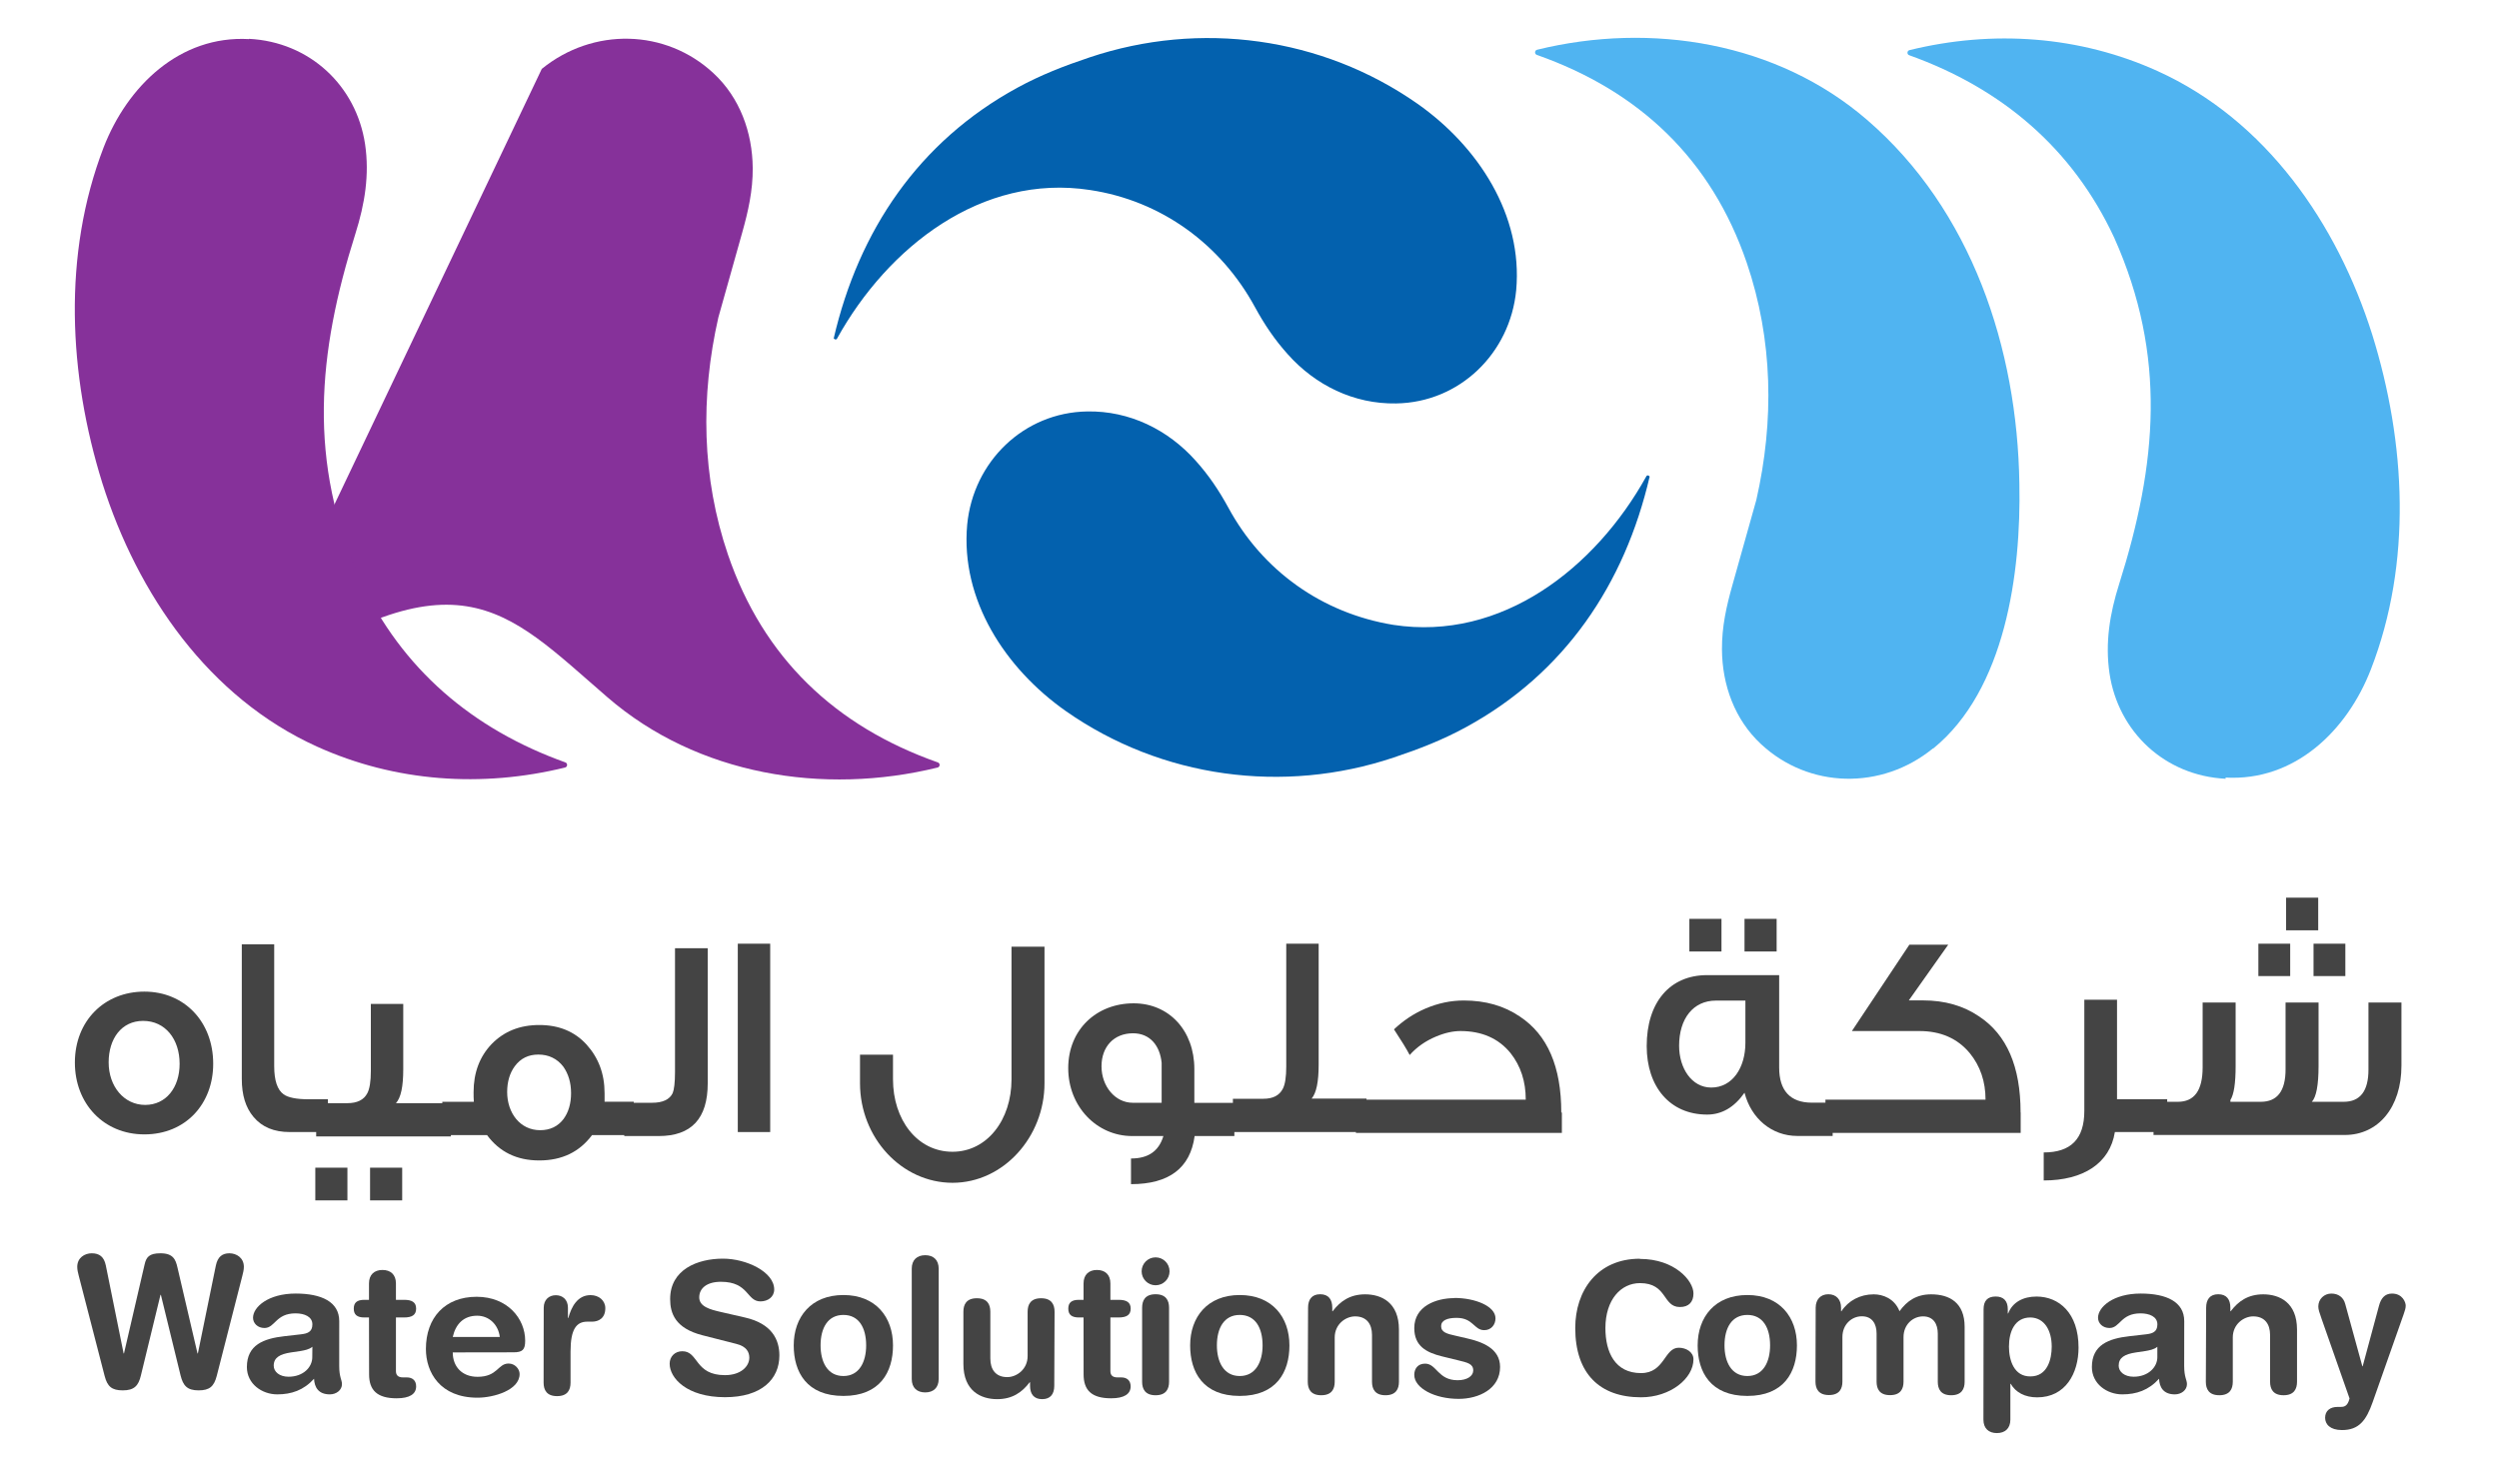
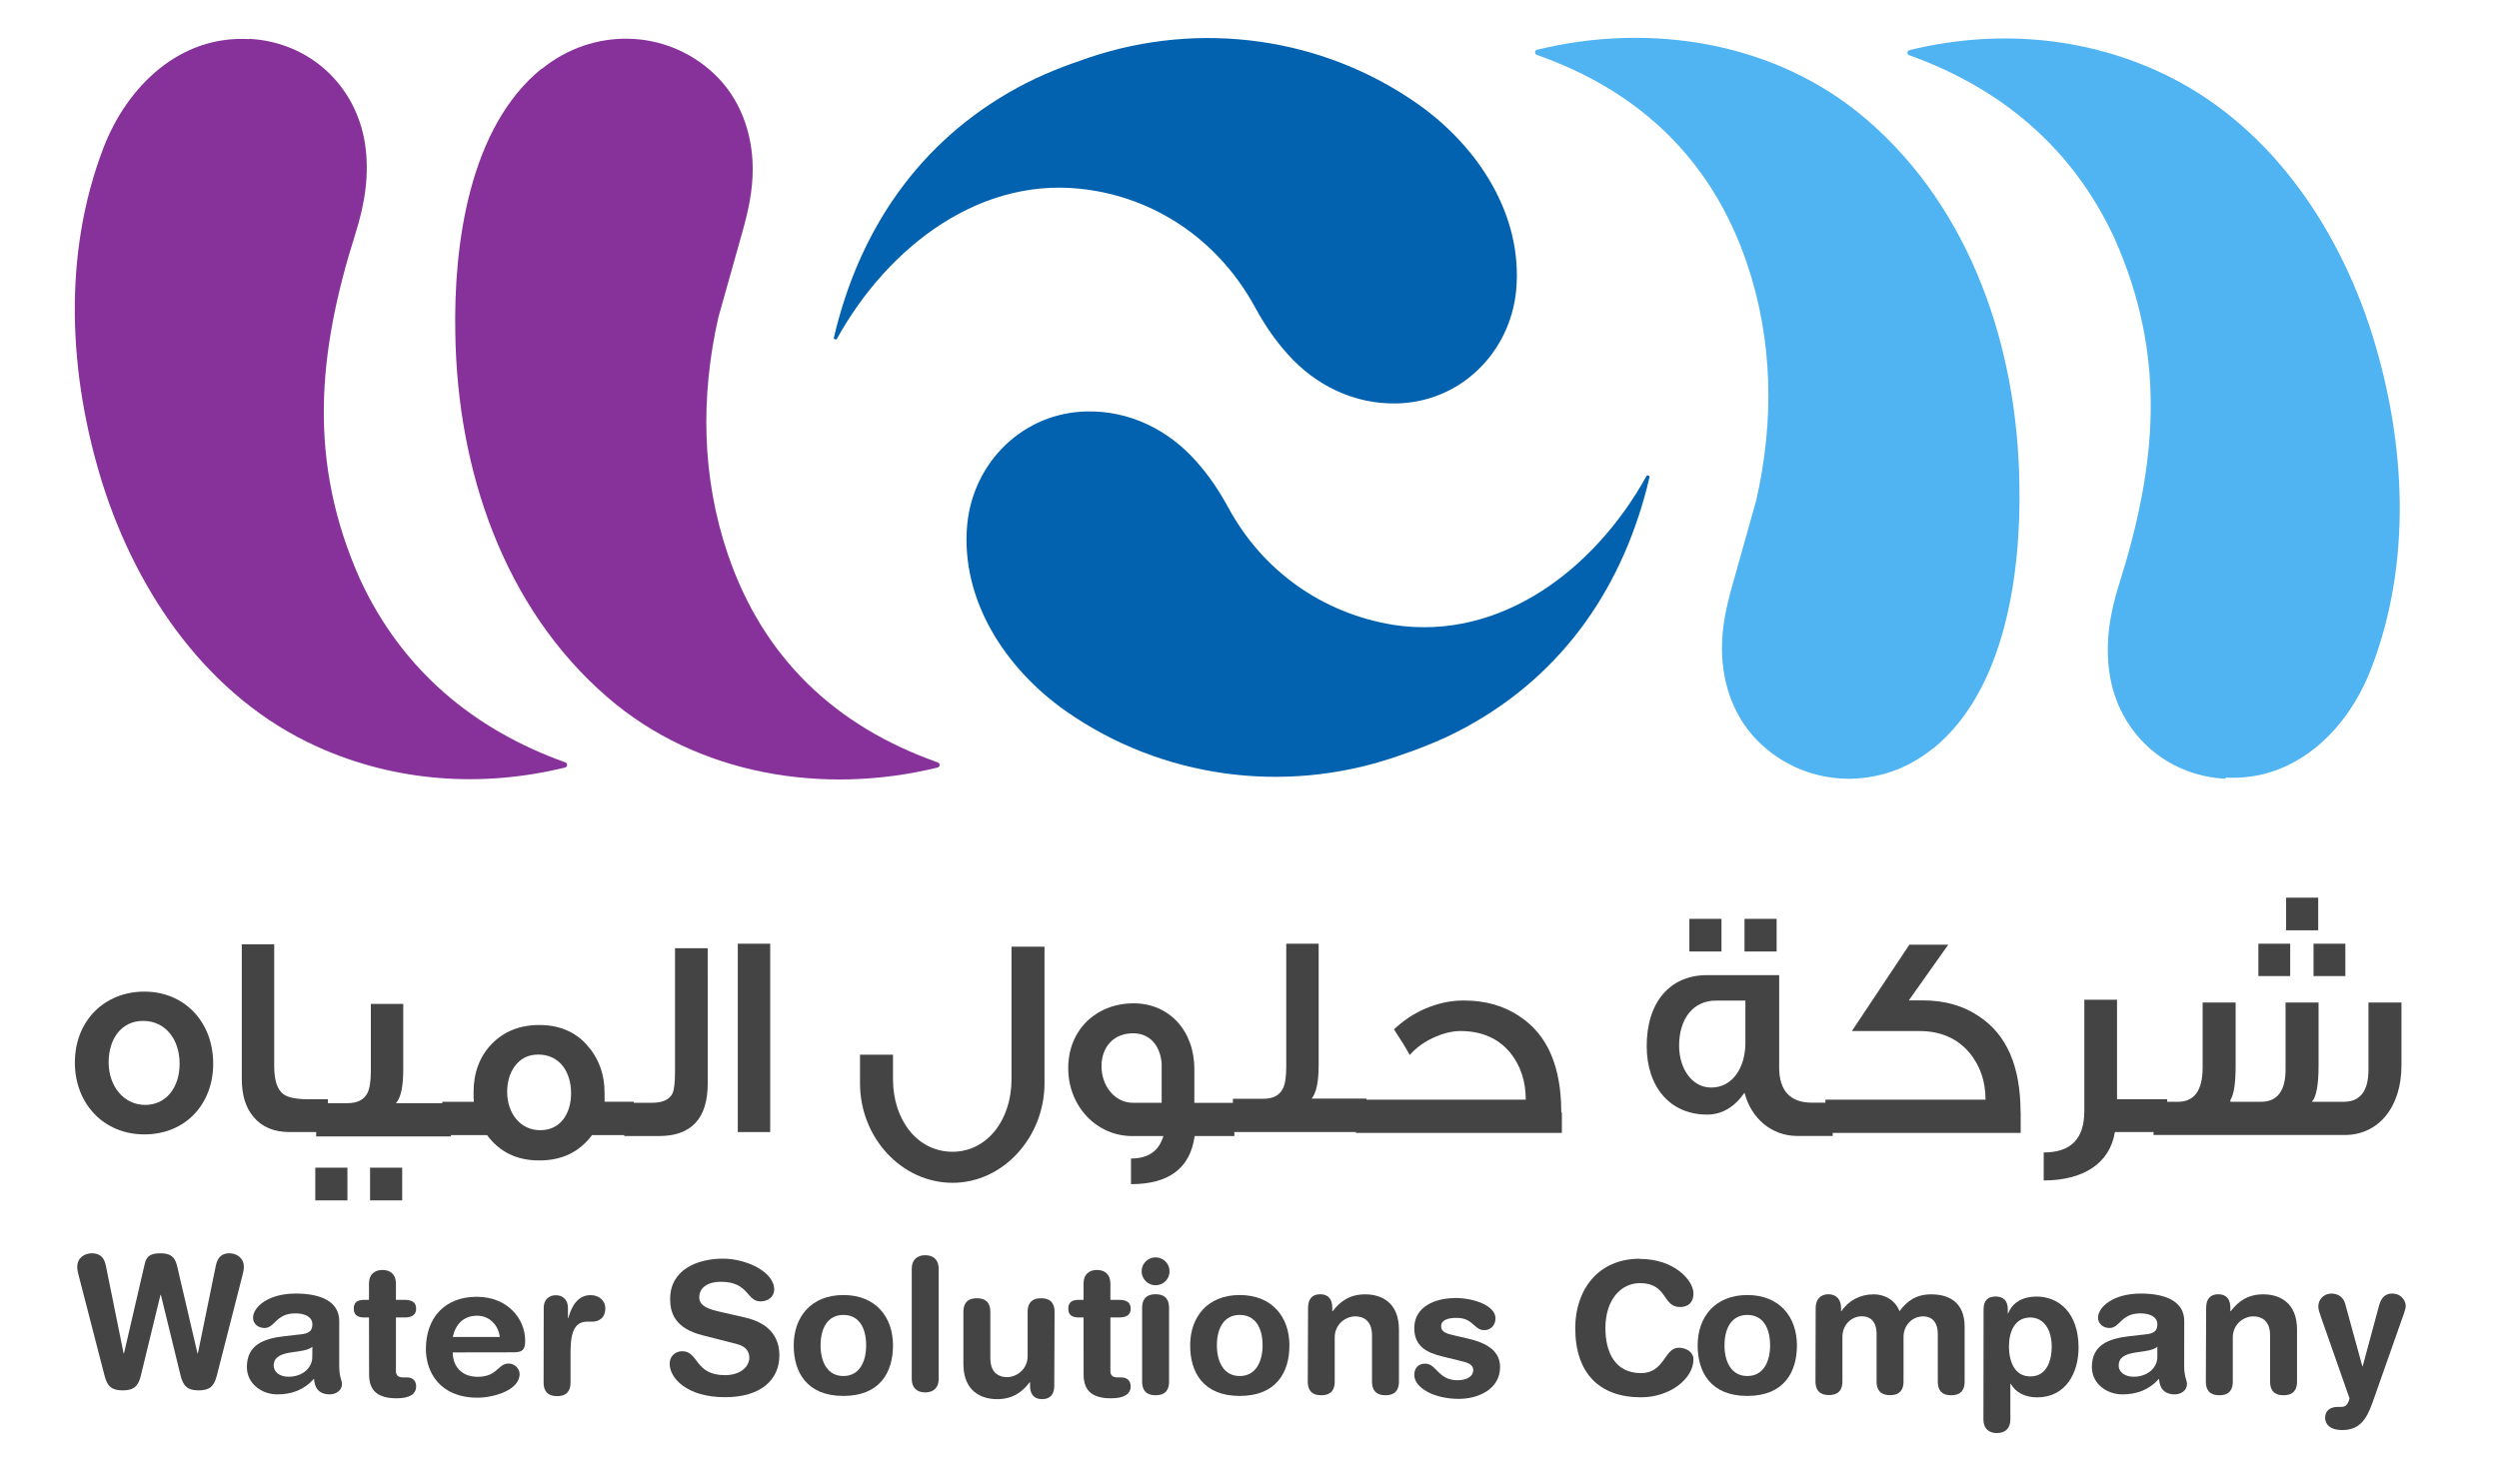
<svg xmlns="http://www.w3.org/2000/svg" width="256pt" height="152pt" viewBox="0 0 256 152">
  <g fill="#444">
    <path d="m18.4 109c0-2.51-1.46-4.39-3.74-4.39-2.21 0-3.53 1.82-3.53 4.25 0 2.48 1.59 4.36 3.74 4.36s3.53-1.79 3.53-4.21m3.44 0c0 4.09-2.81 7.23-7.05 7.23-4.19 0-7.12-3.17-7.12-7.36 0-4.27 3.02-7.27 7.12-7.27 4.09 0 7.05 3.08 7.05 7.39" />
    <path d="m33.6 116h-3.92c-1.61 0-2.84-0.508-3.71-1.55-0.805-0.957-1.2-2.24-1.2-3.89v-13.8h3.32v12.5c0 1.46 0.328 2.42 0.957 2.87 0.449 0.332 1.32 0.512 2.57 0.512h1.97z" />
    <path d="m41.2 123h-3.29v-3.35h3.29zm4.99-6.55h-13.8v-3.41h3.2c0.988 0 1.68-0.328 2.04-1.02 0.238-0.445 0.359-1.22 0.359-2.27v-6.88h3.32v6.7c0 1.76-0.238 2.9-0.746 3.47h5.62zm-10.6 6.55h-3.29v-3.35h3.29z" />
    <path d="m58.5 112c0-1.05-0.27-1.97-0.809-2.72-0.625-0.805-1.49-1.22-2.54-1.22-1.02 0-1.82 0.387-2.42 1.2-0.508 0.688-0.777 1.59-0.777 2.63 0 2.15 1.32 3.92 3.38 3.92 1.02 0 1.82-0.391 2.39-1.14 0.508-0.688 0.777-1.58 0.777-2.66m6.43 4.3h-4.28c-1.29 1.73-3.08 2.6-5.41 2.6-2.3 0-4.07-0.867-5.35-2.6h-4.58v-3.41h3.23c-0.027-0.332-0.027-0.66-0.027-0.988 0-2 0.625-3.65 1.85-4.93 1.26-1.29 2.87-1.95 4.88-1.95 2 0 3.62 0.66 4.84 2 1.22 1.35 1.85 2.99 1.85 4.99v0.871h2.99z" />
    <path d="m72.5 111c0 3.62-1.67 5.41-5.02 5.41h-3.53v-3.41h2.84c1.11 0 1.8-0.332 2.12-0.988 0.148-0.359 0.238-1.08 0.238-2.15v-12.7h3.35z" />
    <path d="m78.9 116h-3.32v-19.3h3.32z" />
    <path d="m107 111c0 5.5-4.21 10.2-9.42 10.2s-9.48-4.61-9.48-10.2v-2.93h3.38v2.54c0 4.09 2.45 7.41 6.1 7.41 3.53 0 6.04-3.26 6.04-7.41v-13.6h3.38z" />
    <path d="m119 113v-4.1c-0.18-1.77-1.2-3.02-2.93-3.02-1.97 0-3.23 1.38-3.23 3.38 0 2.06 1.4 3.74 3.2 3.74zm7.45 3.41h-4.07c-0.449 3.29-2.63 4.93-6.52 4.93v-2.63c1.73 0 2.84-0.715 3.32-2.3h-3.2c-3.62 0-6.55-3.02-6.55-6.96 0-3.95 2.9-6.64 6.7-6.64 3.65 0 6.22 2.81 6.22 6.73v3.47h4.09z" />
    <path d="m140 116h-13.7v-3.41h3.11c0.984 0 1.64-0.328 2-1.02 0.238-0.445 0.355-1.22 0.355-2.27v-12.6h3.32v12.4c0 1.76-0.238 2.9-0.719 3.47h5.62z" />
    <path d="m160 114v2.09h-21.1v-3.41h17.4c0-1.86-0.512-3.44-1.55-4.76-1.23-1.52-2.96-2.27-5.14-2.27-0.746 0-1.59 0.18-2.51 0.566-1.07 0.449-1.97 1.08-2.69 1.89-0.328-0.629-0.867-1.5-1.61-2.63 0.926-0.867 1.97-1.59 3.2-2.12 1.32-0.566 2.63-0.836 3.95-0.836 2.21 0 4.12 0.539 5.74 1.64 2.84 1.88 4.25 5.14 4.25 9.84" />
    <path d="m182 97.5h-3.29v-3.35h3.29zm-5.65 0h-3.29v-3.35h3.29zm2.45 9.36v-4.33h-3.02c-2.33 0-3.77 1.85-3.77 4.63 0 2.3 1.29 4.28 3.29 4.28 2.18 0 3.5-2.04 3.5-4.58m8.94 9.54h-3.62c-2.6 0-4.72-1.76-5.41-4.43-1.05 1.5-2.33 2.24-3.83 2.24-3.83 0-6.19-2.87-6.19-7.02 0-4.48 2.36-7.27 6.19-7.27h7.38v9.48c0 2.33 1.11 3.59 3.35 3.59h2.12z" />
    <path d="m207 114v2.09h-20v-3.41h16.4c0-1.86-0.539-3.44-1.61-4.76-1.26-1.52-2.99-2.27-5.17-2.27h-6.91l5.89-8.85h3.98l-4.04 5.71h1.46c2.21 0 4.12 0.539 5.74 1.64 2.84 1.88 4.25 5.14 4.25 9.84" />
    <path d="m222 116h-5.35c-0.508 3.2-3.23 4.96-7.29 4.96v-2.87c2.78 0 4.16-1.38 4.16-4.25v-11.4h3.35v10.2h5.14z" />
    <path d="m237 96.7h3.26v3.32h-3.26zm-2.81-4.72h3.29v3.35h-3.29zm-2.84 4.72h3.26v3.32h-3.26zm-10.7 16.2h2.45c1.7 0 2.54-1.17 2.54-3.53v-6.64h3.38v6.52c0 1.76-0.176 2.9-0.535 3.47v0.18h3.11c1.7 0 2.54-1.11 2.54-3.32v-6.85h3.38v6.52c0 1.94-0.238 3.17-0.688 3.65h3.26c1.7 0 2.54-1.11 2.54-3.29v-6.88h3.38v6.46c0 4.3-2.39 7.11-5.8 7.11h-19.6z" />
  </g>
  <g>
-     <path d="m198 76.7c-5.25 4.28-12.7 4.12-17.6-0.453-2.69-2.5-3.98-6.05-4-9.71-0.016-2.31 0.457-4.42 1.08-6.62l2.44-8.69c1.84-8.1 1.71-16.4-0.98-24.3-3.62-10.6-11-17.6-21.5-21.3-0.262-0.09-0.242-0.465 0.027-0.531 11.7-2.87 24.6-0.762 33.8 7.19 10.7 9.23 15.4 23.4 15.6 37.3 0.188 9.12-1.44 21.1-8.81 27.1" fill="#50b4f1" />
-     <path d="m228 79.8c-6.22-0.312-11-4.79-11.9-10.8-0.461-3.13 0.027-6.12 0.984-9.14 3.89-12.3 4.91-23.4-0.5-35.5-4.25-9.14-11.5-15.3-21-18.7-0.258-0.09-0.234-0.457 0.027-0.523 8.52-2.09 17.4-1.48 25.4 2.14 11.1 5.02 18.4 15.6 22 27 3.46 11.1 4.1 23.4-0.129 34.3-2.43 6.28-7.79 11.5-14.9 11.1" fill="#50b4f1" />
-     <path d="m55.5 7.06c5.25-4.27 12.7-4.12 17.6 0.453 2.69 2.5 3.98 6.05 4.01 9.71 0.016 2.31-0.461 4.42-1.08 6.62l-2.44 8.68c-1.84 8.1-1.71 16.4 0.98 24.3 3.62 10.6 11 17.6 21.5 21.3 0.262 0.09 0.242 0.461-0.027 0.527-11.7 2.87-24.6 0.762-33.8-7.19-10.7-9.23-15.4-15.6-37.3-0.188-9.12 1.44-21.1 8.81-27.1" fill="#86319a" />
-     <path d="m25.5 3.98c6.22 0.312 11 4.8 11.9 10.8 0.461 3.13-0.031 6.12-0.984 9.14-3.89 12.3-4.92 23.4 0.496 35.5 4.25 9.14 11.5 15.3 21 18.7 0.258 0.09 0.238 0.461-0.027 0.527-8.52 2.09-17.4 1.48-25.4-2.14-11.1-5.02-18.4-15.6-22-27-3.46-11.1-4.1-23.4 0.129-34.4 2.43-6.27 7.79-11.5 14.9-11.1" fill="#86319a" />
-     <path d="m169 48.8c-2.57 11.1-8.73 20.2-18.8 25.7-2.42 1.32-4.79 2.24-7.42 3.12-11.3 3.79-23.8 2.11-33.6-4.76-6.2-4.36-10.8-11.4-10.1-19.1 0.621-6.46 5.79-11.5 12.3-11.6 4.33-0.078 8.27 1.87 11.1 5.04 1.34 1.49 2.39 3.05 3.36 4.83 3.48 6.42 9.56 10.8 16.9 12 11.1 1.7 20.7-5.83 25.9-15.2 0.051-0.16 0.305-0.164 0.363 0.066" fill="#0361ae" />
-     <path d="m85.4 34.7c2.57-11.1 8.73-20.2 18.8-25.7 2.42-1.32 4.79-2.24 7.42-3.12 11.3-3.79 23.8-2.11 33.6 4.76 6.2 4.36 10.8 11.4 10.1 19.1-0.621 6.46-5.79 11.5-12.3 11.6-4.33 0.078-8.28-1.87-11.1-5.04-1.34-1.49-2.39-3.05-3.36-4.83-3.49-6.42-9.57-10.9-16.9-12-11.1-1.7-20.7 5.83-25.9 15.2-0.047 0.16-0.305 0.164-0.363-0.066" fill="#0361ae" />
+     <path d="m198 76.7c-5.25 4.28-12.7 4.12-17.6-0.453-2.69-2.5-3.98-6.05-4-9.71-0.016-2.31 0.457-4.42 1.08-6.62l2.44-8.69c1.84-8.1 1.71-16.4-0.98-24.3-3.62-10.6-11-17.6-21.5-21.3-0.262-0.09-0.242-0.465 0.027-0.531 11.7-2.87 24.6-0.762 33.8 7.19 10.7 9.23 15.4 23.4 15.6 37.3 0.188 9.12-1.44 21.1-8.81 27.1" fill="#50B4F2" />
+     <path d="m228 79.8c-6.22-0.312-11-4.79-11.9-10.8-0.461-3.13 0.027-6.12 0.984-9.14 3.89-12.3 4.91-23.4-0.5-35.5-4.25-9.14-11.5-15.3-21-18.7-0.258-0.09-0.234-0.457 0.027-0.523 8.52-2.09 17.4-1.48 25.4 2.14 11.1 5.02 18.4 15.6 22 27 3.46 11.1 4.1 23.4-0.129 34.3-2.43 6.28-7.79 11.5-14.9 11.1" fill="#50B4F2" />
+     <path d="m55.5 7.06c5.25-4.27 12.7-4.12 17.6 0.453 2.69 2.5 3.98 6.05 4.01 9.71 0.016 2.31-0.461 4.42-1.08 6.62l-2.44 8.68c-1.84 8.1-1.71 16.4 0.98 24.3 3.62 10.6 11 17.6 21.5 21.3 0.262 0.09 0.242 0.461-0.027 0.527-11.7 2.87-24.6 0.762-33.8-7.19-10.7-9.23-15.4-23.4-15.6-37.3-0.188-9.12 1.44-21.1 8.81-27.1" fill="#87329A" />
+     <path d="m25.5 3.98c6.22 0.312 11 4.8 11.9 10.8 0.461 3.13-0.031 6.12-0.984 9.14-3.89 12.3-4.92 23.4 0.496 35.5 4.25 9.14 11.5 15.3 21 18.7 0.258 0.09 0.238 0.461-0.027 0.527-8.52 2.09-17.4 1.48-25.4-2.14-11.1-5.02-18.4-15.6-22-27-3.46-11.1-4.1-23.4 0.129-34.4 2.43-6.27 7.79-11.5 14.9-11.1" fill="#87329A" />
+     <path d="m169 48.8c-2.57 11.1-8.73 20.2-18.8 25.7-2.42 1.32-4.79 2.24-7.42 3.12-11.3 3.79-23.8 2.11-33.6-4.76-6.2-4.36-10.8-11.4-10.1-19.1 0.621-6.46 5.79-11.5 12.3-11.6 4.33-0.078 8.27 1.87 11.1 5.04 1.34 1.49 2.39 3.05 3.36 4.83 3.48 6.42 9.56 10.8 16.9 12 11.1 1.7 20.7-5.83 25.9-15.2 0.051-0.16 0.305-0.164 0.363 0.066" fill="#0362AF" />
+     <path d="m85.4 34.7c2.57-11.1 8.73-20.2 18.8-25.7 2.42-1.32 4.79-2.24 7.42-3.12 11.3-3.79 23.8-2.11 33.6 4.76 6.2 4.36 10.8 11.4 10.1 19.1-0.621 6.46-5.79 11.5-12.3 11.6-4.33 0.078-8.28-1.87-11.1-5.04-1.34-1.49-2.39-3.05-3.36-4.83-3.49-6.42-9.57-10.9-16.9-12-11.1-1.7-20.7 5.83-25.9 15.2-0.047 0.16-0.305 0.164-0.363-0.066" fill="#0362AF" />
  </g>
  <g fill="#444">
    <path d="m22.2 141c-0.281 1.07-0.734 1.47-1.86 1.47-1.17 0-1.58-0.488-1.84-1.52l-2.02-8.27h-0.039l-2.01 8.27c-0.246 1.04-0.68 1.52-1.85 1.52-1.13 0-1.58-0.395-1.86-1.47l-2.66-10.3c-0.074-0.285-0.148-0.586-0.148-0.887 0-0.941 0.77-1.39 1.48-1.39 0.793 0 1.27 0.359 1.45 1.26l1.82 9h0.039l2.11-9.11c0.168-0.754 0.469-1.15 1.62-1.15 1.3 0 1.56 0.625 1.75 1.47l2.05 8.79h0.039l1.84-9c0.188-0.902 0.66-1.26 1.39-1.26 0.715 0 1.48 0.453 1.48 1.39 0 0.301-0.074 0.602-0.148 0.887z" />
    <path d="m32 138c-0.301 0.281-0.867 0.375-1.19 0.434l-1 0.148c-1.14 0.172-1.77 0.527-1.77 1.36 0 0.617 0.582 1.13 1.52 1.13 1.51 0 2.43-0.98 2.43-2zm2.75 1.98c0 1.15 0.281 1.41 0.281 1.85 0 0.621-0.586 1.05-1.24 1.05-1.19 0-1.58-0.75-1.62-1.6-1.07 1.18-2.32 1.6-3.77 1.6-1.56 0-3.11-1.07-3.11-2.8 0-2.28 1.73-2.92 3.84-3.16l1.68-0.191c0.66-0.074 1.19-0.227 1.19-1.02 0-0.793-0.812-1.13-1.73-1.13-2.03 0-2.09 1.5-3.18 1.5-0.699 0-1.17-0.488-1.17-1.05 0-1.09 1.54-2.48 4.37-2.48 2.64 0 4.46 0.848 4.46 2.82z" />
    <path d="m37.8 135h-0.469c-0.773 0-1.09-0.305-1.09-0.906 0-0.602 0.316-0.902 1.09-0.902h0.469v-1.68c0-0.902 0.547-1.38 1.38-1.38s1.38 0.473 1.38 1.38v1.68h0.828c0.809 0 1.24 0.242 1.24 0.902 0 0.66-0.434 0.906-1.24 0.906h-0.828v5.5c0 0.414 0.227 0.641 0.715 0.641h0.398c0.602 0 0.957 0.336 0.957 0.922 0 0.789-0.676 1.22-2 1.22-1.99 0-2.82-0.828-2.82-2.45z" />
    <path d="m51.2 137c-0.152-1.26-1.09-2.18-2.32-2.18-1.38 0-2.2 0.848-2.5 2.18zm-4.82 1.58c0 1.45 0.941 2.5 2.54 2.5 2.07 0 2.07-1.36 3.18-1.36 0.66 0 1.13 0.562 1.13 1.07 0 1.66-2.65 2.43-4.31 2.43-3.84 0-5.29-2.6-5.29-4.99 0-3.2 1.94-5.35 5.2-5.35 3.16 0 4.97 2.24 4.97 4.5 0 0.941-0.281 1.19-1.21 1.19z" />
    <path d="m55.7 134c0-0.828 0.547-1.28 1.24-1.28 0.695 0 1.24 0.453 1.24 1.28v1.05h0.039c0.32-1.15 0.941-2.34 2.28-2.34 0.867 0 1.51 0.566 1.51 1.34 0 1.02-0.68 1.38-1.36 1.38h-0.492c-1.11 0-1.71 0.773-1.71 3.05v3.2c0 0.734-0.301 1.38-1.38 1.38-1.07 0-1.38-0.641-1.38-1.38z" />
    <path d="m76.3 135c2.82 0.637 3.54 2.32 3.54 3.89 0 2.45-1.84 4.28-5.57 4.28-3.91 0-5.67-1.96-5.67-3.43 0-0.75 0.547-1.28 1.3-1.28 1.68 0 1.24 2.45 4.37 2.45 1.6 0 2.49-0.883 2.49-1.79 0-0.551-0.266-1.15-1.32-1.41l-3.48-0.887c-2.8-0.715-3.31-2.26-3.31-3.71 0-3.02 2.79-4.14 5.41-4.14 2.41 0 5.25 1.36 5.25 3.16 0 0.77-0.656 1.22-1.41 1.22-1.43 0-1.17-2.01-4.05-2.01-1.43 0-2.22 0.656-2.22 1.6s1.13 1.24 2.11 1.47z" />
    <path d="m86.4 141c1.64 0 2.33-1.47 2.33-3.14 0-1.79-0.734-3.12-2.33-3.12-1.6 0-2.34 1.34-2.34 3.12 0 1.68 0.695 3.14 2.34 3.14m0-8.3c3.31 0 5.08 2.26 5.08 5.16 0 2.75-1.34 5.18-5.08 5.18-3.75 0-5.09-2.43-5.09-5.18 0-2.9 1.77-5.16 5.09-5.16" />
    <path d="m93.4 130c0-0.902 0.547-1.38 1.38-1.38s1.38 0.473 1.38 1.38v11.3c0 0.906-0.547 1.38-1.38 1.38s-1.38-0.469-1.38-1.38z" />
    <path d="m108 142c0 0.828-0.375 1.37-1.24 1.37s-1.24-0.543-1.24-1.37v-0.359h-0.039c-0.773 1.02-1.77 1.73-3.33 1.73-1.66 0-3.46-0.828-3.46-3.61v-5.35c0-0.734 0.301-1.38 1.38-1.38s1.38 0.641 1.38 1.38v4.8c0 1.11 0.543 1.9 1.73 1.9 0.961 0 2.09-0.793 2.09-2.16v-4.54c0-0.734 0.301-1.38 1.38-1.38 1.07 0 1.38 0.641 1.38 1.38z" />
    <path d="m111 135h-0.473c-0.77 0-1.09-0.305-1.09-0.906 0-0.602 0.32-0.902 1.09-0.902h0.473v-1.68c0-0.902 0.547-1.38 1.37-1.38 0.832 0 1.38 0.473 1.38 1.38v1.68h0.828c0.812 0 1.25 0.242 1.25 0.902 0 0.66-0.434 0.906-1.25 0.906h-0.828v5.5c0 0.414 0.227 0.641 0.719 0.641h0.395c0.602 0 0.961 0.336 0.961 0.922 0 0.789-0.68 1.22-2 1.22-2 0-2.82-0.828-2.82-2.45z" />
    <path d="m117 134c0-0.734 0.301-1.38 1.38-1.38 1.07 0 1.38 0.641 1.38 1.38v7.59c0 0.734-0.305 1.38-1.38 1.38-1.07 0-1.38-0.641-1.38-1.38zm1.38-5.16c0.789 0 1.43 0.641 1.43 1.43 0 0.793-0.641 1.43-1.43 1.43-0.793 0-1.43-0.641-1.43-1.43 0-0.789 0.641-1.43 1.43-1.43" />
    <path d="m127 141c1.64 0 2.34-1.47 2.34-3.14 0-1.79-0.734-3.12-2.34-3.12-1.6 0-2.34 1.34-2.34 3.12 0 1.68 0.699 3.14 2.34 3.14m0-8.3c3.32 0 5.09 2.26 5.09 5.16 0 2.75-1.34 5.18-5.09 5.18-3.75 0-5.08-2.43-5.08-5.18 0-2.9 1.77-5.16 5.08-5.16" />
    <path d="m134 134c0-0.828 0.375-1.38 1.24-1.38 0.867 0 1.24 0.547 1.24 1.38v0.359h0.039c0.773-1.02 1.77-1.73 3.33-1.73 1.66 0 3.46 0.828 3.46 3.61v5.35c0 0.734-0.301 1.38-1.38 1.38-1.07 0-1.38-0.641-1.38-1.38v-4.8c0-1.11-0.547-1.9-1.73-1.9-0.961 0-2.09 0.789-2.09 2.16v4.54c0 0.734-0.301 1.38-1.38 1.38s-1.38-0.641-1.38-1.38z" />
    <path d="m149 133c2.09 0 4.2 0.828 4.2 2.09 0 0.641-0.434 1.21-1.15 1.21-1.07 0-1.11-1.26-2.84-1.26-0.957 0-1.58 0.262-1.58 0.848 0 0.637 0.621 0.789 1.46 0.977l1.15 0.266c1.56 0.355 3.43 1.02 3.43 2.94 0 2.24-2.17 3.27-4.24 3.27-2.48 0-4.55-1.11-4.55-2.46 0-0.602 0.34-1.15 1.11-1.15 1.19 0 1.3 1.7 3.33 1.7 0.98 0 1.6-0.434 1.6-1 0-0.695-0.602-0.809-1.58-1.05l-1.62-0.395c-1.6-0.395-2.84-1.05-2.84-2.9 0-2.24 2.22-3.07 4.12-3.07" />
    <path d="m168 129c3.54 0 5.48 2.22 5.48 3.54 0 0.867-0.473 1.39-1.39 1.39-1.79 0-1.26-2.45-4.09-2.45-1.94 0-3.54 1.68-3.54 4.61 0 2.47 0.98 4.61 3.65 4.61 2.43 0 2.37-2.6 3.86-2.6 0.754 0 1.51 0.434 1.51 1.19 0 1.96-2.37 3.89-5.37 3.89-4.23 0-6.74-2.43-6.74-7.1 0-3.82 2.26-7.1 6.62-7.1" />
    <path d="m179 141c1.64 0 2.33-1.47 2.33-3.14 0-1.79-0.73-3.12-2.33-3.12-1.6 0-2.34 1.34-2.34 3.12 0 1.68 0.699 3.14 2.34 3.14m0-8.3c3.31 0 5.08 2.26 5.08 5.16 0 2.75-1.34 5.18-5.08 5.18-3.75 0-5.09-2.43-5.09-5.18 0-2.9 1.77-5.16 5.09-5.16" />
    <path d="m186 134c0-0.828 0.488-1.38 1.3-1.38 0.812 0 1.3 0.547 1.3 1.38v0.359h0.039c0.715-1.09 1.92-1.73 3.31-1.73 0.941 0 2.13 0.434 2.64 1.73 0.77-1.07 1.75-1.73 3.24-1.73 1.9 0 3.43 0.867 3.43 3.33v5.63c0 0.734-0.301 1.38-1.38 1.38-1.07 0-1.37-0.641-1.37-1.38v-4.93c0-0.98-0.438-1.77-1.51-1.77-1.05 0-2 0.844-2 2.12v4.57c0 0.734-0.301 1.38-1.38 1.38s-1.38-0.641-1.38-1.38v-4.93c0-0.98-0.434-1.77-1.51-1.77-1.05 0-1.99 0.844-1.99 2.12v4.57c0 0.734-0.305 1.38-1.38 1.38-1.07 0-1.38-0.641-1.38-1.38z" />
    <path d="m208 135c-1.6 0-2.2 1.43-2.2 2.99 0 1.41 0.527 3.07 2.2 3.05 1.75 0 2.18-1.77 2.18-3.05 0-1.62-0.715-2.96-2.18-2.99m-4.8-0.848c0-0.848 0.395-1.3 1.24-1.3 0.809 0 1.24 0.453 1.24 1.3v0.434h0.039c0.453-1.17 1.56-1.73 2.9-1.73 2.3 0 4.31 1.68 4.31 5.23 0 2.64-1.34 5.1-4.24 5.1-1.26 0-2.2-0.508-2.71-1.39h-0.035v3.67c0 0.906-0.547 1.38-1.38 1.38s-1.38-0.469-1.38-1.38z" />
    <path d="m221 138c-0.301 0.281-0.867 0.375-1.19 0.434l-1 0.148c-1.15 0.172-1.77 0.527-1.77 1.36 0 0.617 0.586 1.13 1.53 1.13 1.5 0 2.43-0.98 2.43-2zm2.75 1.98c0 1.15 0.285 1.41 0.285 1.85 0 0.621-0.586 1.05-1.24 1.05-1.19 0-1.58-0.75-1.62-1.6-1.07 1.18-2.32 1.6-3.77 1.6-1.56 0-3.11-1.07-3.11-2.8 0-2.28 1.73-2.92 3.84-3.16l1.68-0.191c0.66-0.074 1.19-0.227 1.19-1.02 0-0.793-0.812-1.13-1.73-1.13-2.03 0-2.09 1.5-3.18 1.5-0.699 0-1.17-0.488-1.17-1.05 0-1.09 1.54-2.48 4.37-2.48 2.64 0 4.46 0.848 4.46 2.82z" />
    <path d="m226 134c0-0.828 0.375-1.38 1.24-1.38 0.867 0 1.24 0.547 1.24 1.38v0.359h0.039c0.773-1.02 1.77-1.73 3.33-1.73 1.66 0 3.46 0.828 3.46 3.61v5.35c0 0.734-0.301 1.38-1.38 1.38-1.07 0-1.38-0.641-1.38-1.38v-4.8c0-1.11-0.543-1.9-1.73-1.9-0.961 0-2.09 0.789-2.09 2.16v4.54c0 0.734-0.301 1.38-1.38 1.38s-1.38-0.641-1.38-1.38z" />
    <path d="m242 140h0.035l1.68-6.23c0.188-0.695 0.562-1.22 1.32-1.22 1.09 0 1.41 0.902 1.41 1.24 0 0.227-0.074 0.508-0.207 0.867l-3.18 9.02c-0.66 1.88-1.41 2.86-3.14 2.86-1.23 0-1.73-0.602-1.73-1.26 0-0.73 0.527-1.11 1.26-1.11h0.281c0.359 0 0.754-0.019 0.961-0.867l-2.86-8.15c-0.227-0.66-0.34-0.957-0.34-1.28 0-0.754 0.602-1.32 1.34-1.32s1.24 0.414 1.41 1.04z" />
  </g>
</svg>
